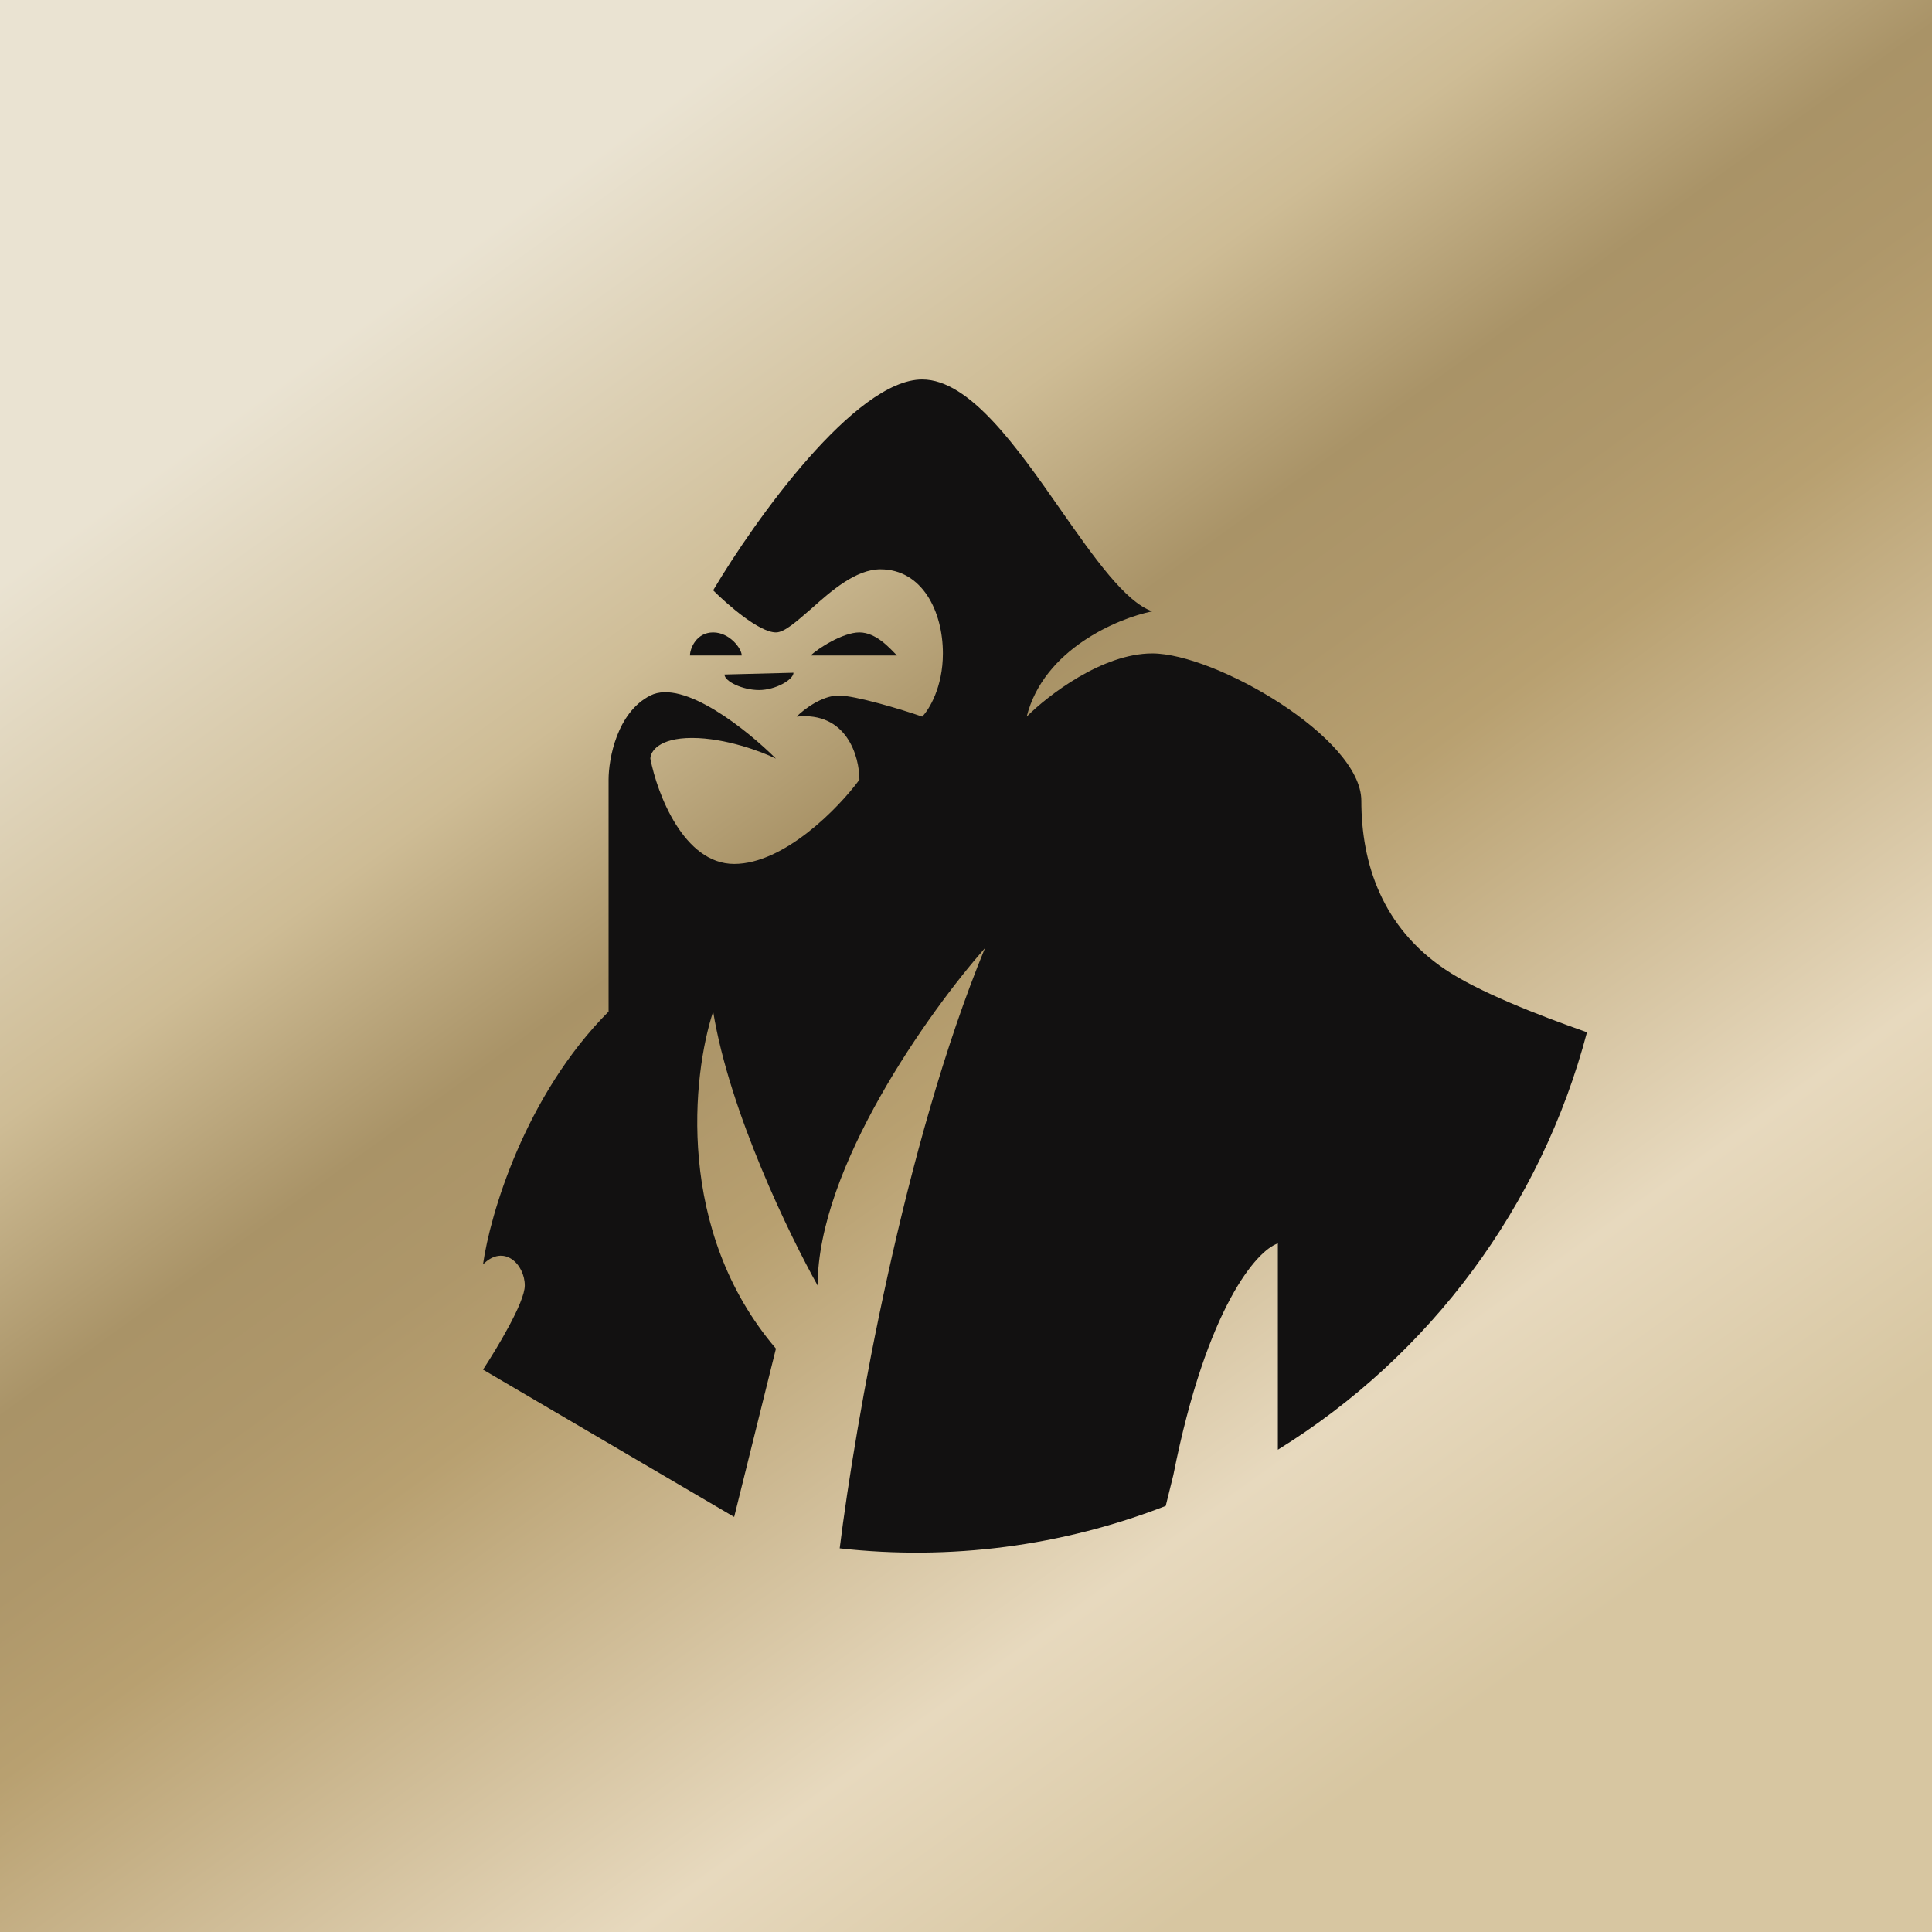
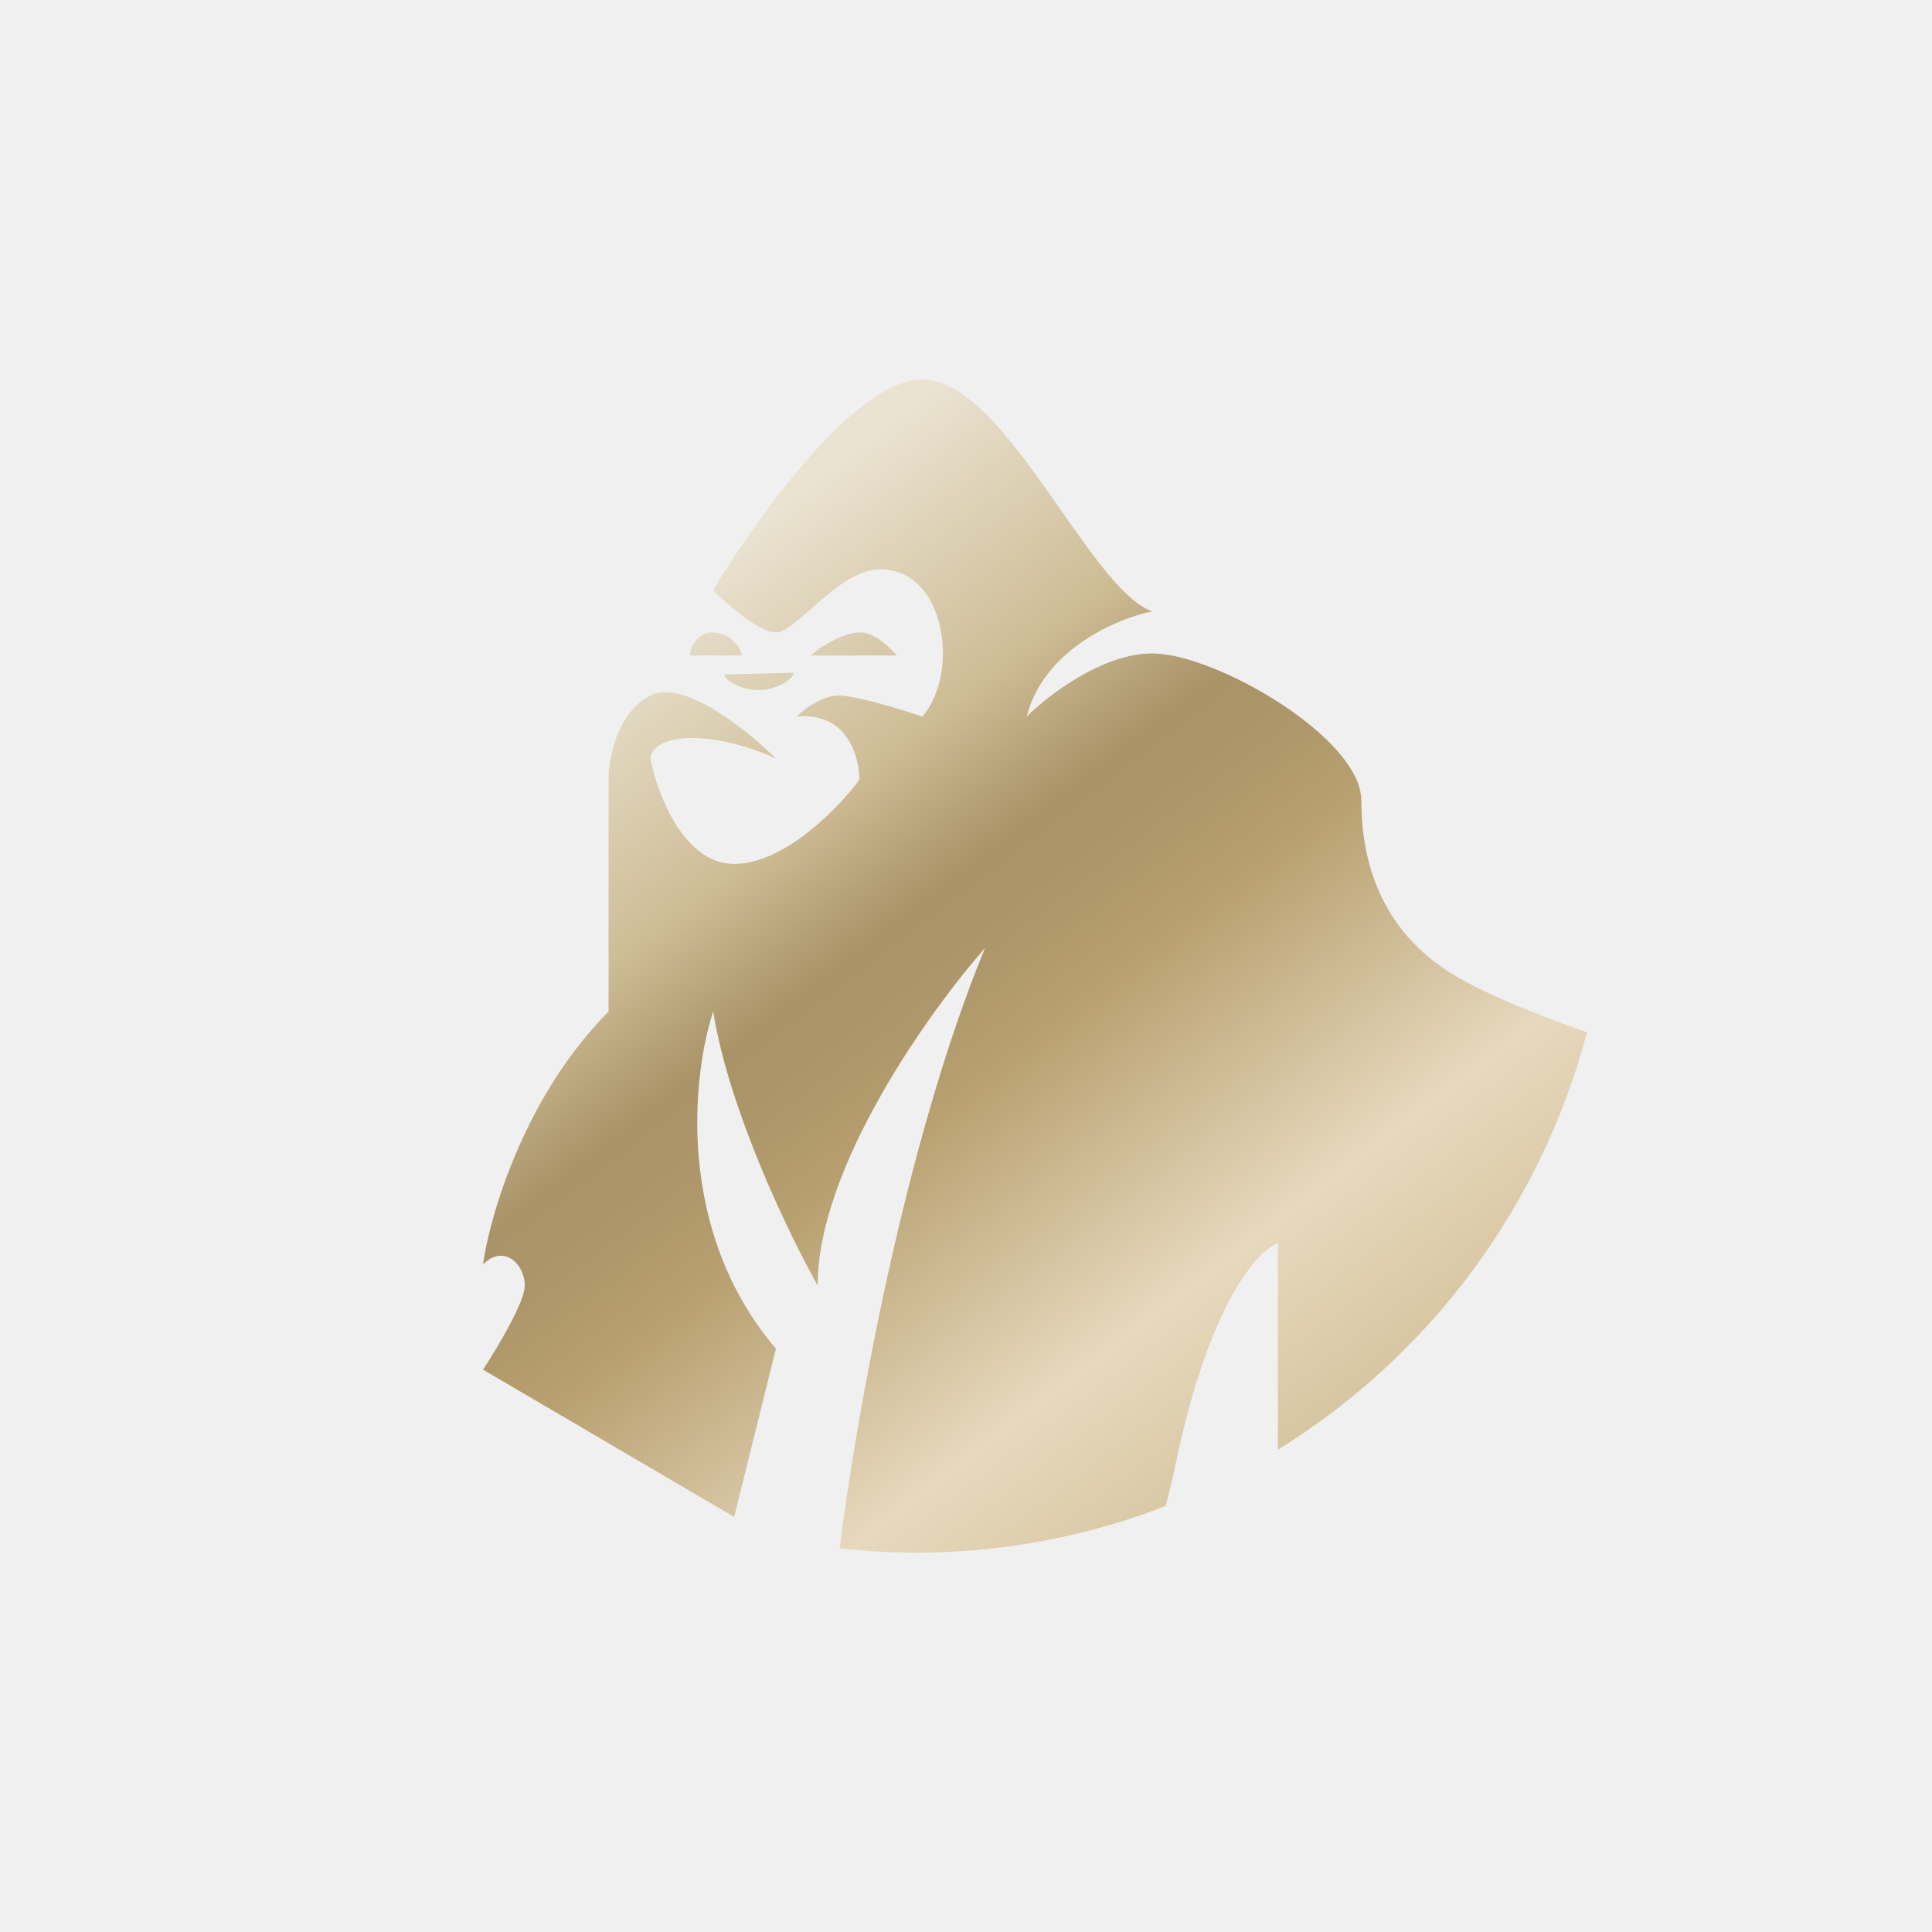
<svg xmlns="http://www.w3.org/2000/svg" width="24" height="24" viewBox="0 0 24 24" fill="none">
-   <g clip-path="url(#clip0_59_60707)">
-     <path d="M0 0H24V24H0V0Z" fill="url(#paint0_linear_59_60707)" />
-     <path d="M10.431 19.234C10.624 17.679 11.229 14.22 12.236 11.777C11.541 12.566 10.157 14.503 10.157 15.969C9.814 15.356 9.064 13.822 8.859 12.566C8.601 13.35 8.387 15.287 9.639 16.753L9.12 18.844L6 17.014C6.171 16.753 6.519 16.179 6.519 15.969C6.519 15.707 6.261 15.446 6 15.707C6.086 15.094 6.519 13.611 7.56 12.566V9.686C7.56 9.429 7.663 8.85 8.079 8.64C8.494 8.43 9.291 9.077 9.639 9.424C9.467 9.339 9.013 9.167 8.597 9.167C8.181 9.167 8.079 9.339 8.079 9.424C8.164 9.861 8.494 10.732 9.12 10.732C9.741 10.732 10.419 10.037 10.676 9.686C10.676 9.399 10.521 8.837 9.896 8.902C9.981 8.816 10.209 8.64 10.419 8.64C10.624 8.64 11.199 8.812 11.456 8.902C11.541 8.816 11.713 8.537 11.713 8.117C11.713 7.594 11.456 7.072 10.937 7.072C10.633 7.072 10.329 7.337 10.08 7.56C9.896 7.719 9.746 7.856 9.639 7.856C9.429 7.856 9.03 7.504 8.859 7.333C9.377 6.459 10.624 4.714 11.456 4.714C12.047 4.714 12.639 5.563 13.183 6.343C13.594 6.93 13.98 7.479 14.314 7.594C13.886 7.68 12.964 8.066 12.754 8.902C13.016 8.64 13.693 8.117 14.314 8.117C15.094 8.117 16.911 9.163 16.911 9.947C16.911 10.732 17.173 11.52 17.953 12.043C18.36 12.317 19.089 12.604 19.714 12.823C19.145 14.979 17.771 16.835 15.874 18.009V15.446C15.617 15.531 14.991 16.23 14.576 18.322L14.481 18.707C13.194 19.207 11.804 19.388 10.431 19.234Z" fill="#121111" />
-     <path d="M10.071 8.143C10.157 8.057 10.47 7.856 10.676 7.856C10.886 7.856 11.057 8.057 11.143 8.143H10.071ZM8.859 7.856C8.649 7.856 8.571 8.057 8.571 8.143H9.214C9.214 8.057 9.064 7.856 8.859 7.856ZM9.429 8.572C9.223 8.572 9 8.464 9 8.379L9.857 8.357C9.857 8.443 9.634 8.572 9.429 8.572Z" fill="#121111" />
-   </g>
+   <path d="M10.431 19.234C10.624 17.679 11.229 14.22 12.236 11.777C11.541 12.566 10.157 14.503 10.157 15.969C9.814 15.356 9.064 13.822 8.859 12.566C8.601 13.35 8.387 15.287 9.639 16.753L9.12 18.844L6 17.014C6.171 16.753 6.519 16.179 6.519 15.969C6.519 15.707 6.261 15.446 6 15.707C6.086 15.094 6.519 13.611 7.56 12.566V9.686C7.56 9.429 7.663 8.85 8.079 8.64C8.494 8.43 9.291 9.077 9.639 9.424C9.467 9.339 9.013 9.167 8.597 9.167C8.181 9.167 8.079 9.339 8.079 9.424C8.164 9.861 8.494 10.732 9.12 10.732C9.741 10.732 10.419 10.037 10.676 9.686C10.676 9.399 10.521 8.837 9.896 8.902C9.981 8.816 10.209 8.64 10.419 8.64C10.624 8.64 11.199 8.812 11.456 8.902C11.541 8.816 11.713 8.537 11.713 8.117C11.713 7.594 11.456 7.072 10.937 7.072C10.633 7.072 10.329 7.337 10.08 7.56C9.896 7.719 9.746 7.856 9.639 7.856C9.429 7.856 9.03 7.504 8.859 7.333C9.377 6.459 10.624 4.714 11.456 4.714C12.047 4.714 12.639 5.563 13.183 6.343C13.594 6.93 13.98 7.479 14.314 7.594C13.886 7.68 12.964 8.066 12.754 8.902C13.016 8.64 13.693 8.117 14.314 8.117C15.094 8.117 16.911 9.163 16.911 9.947C16.911 10.732 17.173 11.52 17.953 12.043C18.36 12.317 19.089 12.604 19.714 12.823C19.145 14.979 17.771 16.835 15.874 18.009V15.446C15.617 15.531 14.991 16.23 14.576 18.322L14.481 18.707C13.194 19.207 11.804 19.388 10.431 19.234Z" fill="url(#paint0_linear_59_60707)" />
+   <path d="M10.071 8.143C10.157 8.057 10.47 7.856 10.676 7.856C10.886 7.856 11.057 8.057 11.143 8.143H10.071ZM8.859 7.856C8.649 7.856 8.571 8.057 8.571 8.143H9.214C9.214 8.057 9.064 7.856 8.859 7.856ZM9.429 8.572C9.223 8.572 9 8.464 9 8.379L9.857 8.357C9.857 8.443 9.634 8.572 9.429 8.572Z" fill="url(#paint1_linear_59_60707)" />
  <defs>
-     <linearGradient id="paint0_linear_59_60707" x1="4.714" y1="3.857" x2="18" y2="22.286" gradientUnits="userSpaceOnUse">
+     <linearGradient id="paint0_linear_59_60707" x1="8.694" y1="7.056" x2="16.904" y2="17.773" gradientUnits="userSpaceOnUse">
      <stop stop-color="#EAE3D2" />
      <stop offset="0.24" stop-color="#CEBC95" />
      <stop offset="0.37" stop-color="#A99367" />
      <stop offset="0.45" stop-color="#AE976A" />
      <stop offset="0.53" stop-color="#B8A070" />
      <stop offset="0.8" stop-color="#E7D9BE" />
      <stop offset="0.97" stop-color="#D7C6A1" />
    </linearGradient>
-     <clipPath id="clip0_59_60707">
-       <rect width="24" height="24" fill="white" />
-     </clipPath>
+     <linearGradient id="paint1_linear_59_60707" x1="8.694" y1="7.056" x2="16.904" y2="17.773" gradientUnits="userSpaceOnUse">
+       <stop stop-color="#EAE3D2" />
+       <stop offset="0.24" stop-color="#CEBC95" />
+       <stop offset="0.37" stop-color="#A99367" />
+       <stop offset="0.45" stop-color="#AE976A" />
+       <stop offset="0.53" stop-color="#B8A070" />
+       <stop offset="0.8" stop-color="#E7D9BE" />
+       <stop offset="0.97" stop-color="#D7C6A1" />
+     </linearGradient>
  </defs>
</svg>
